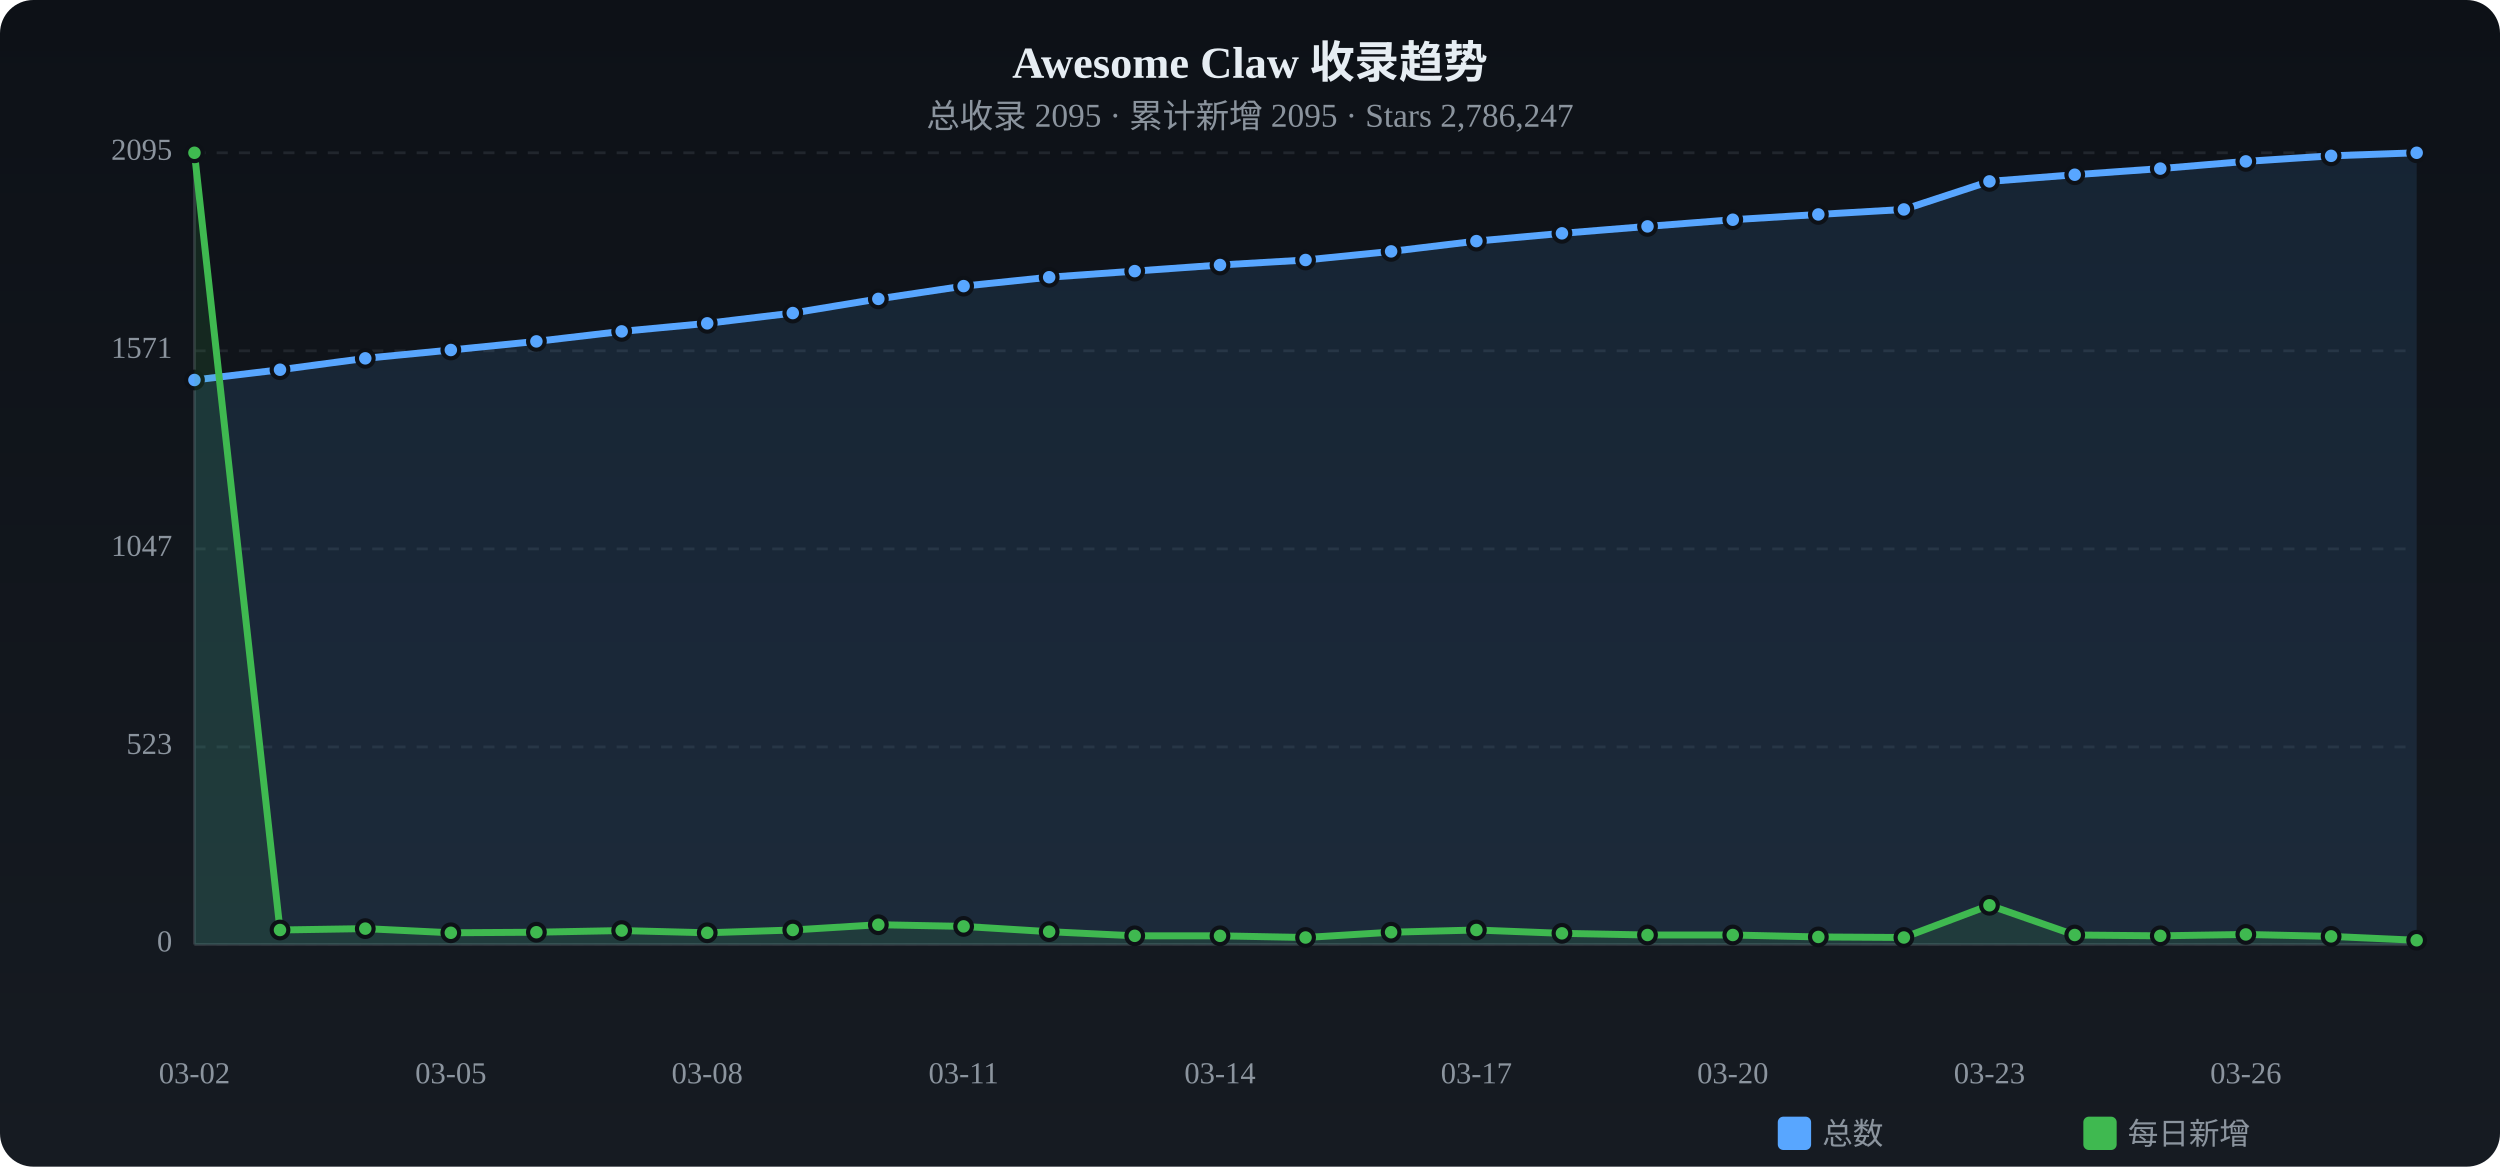
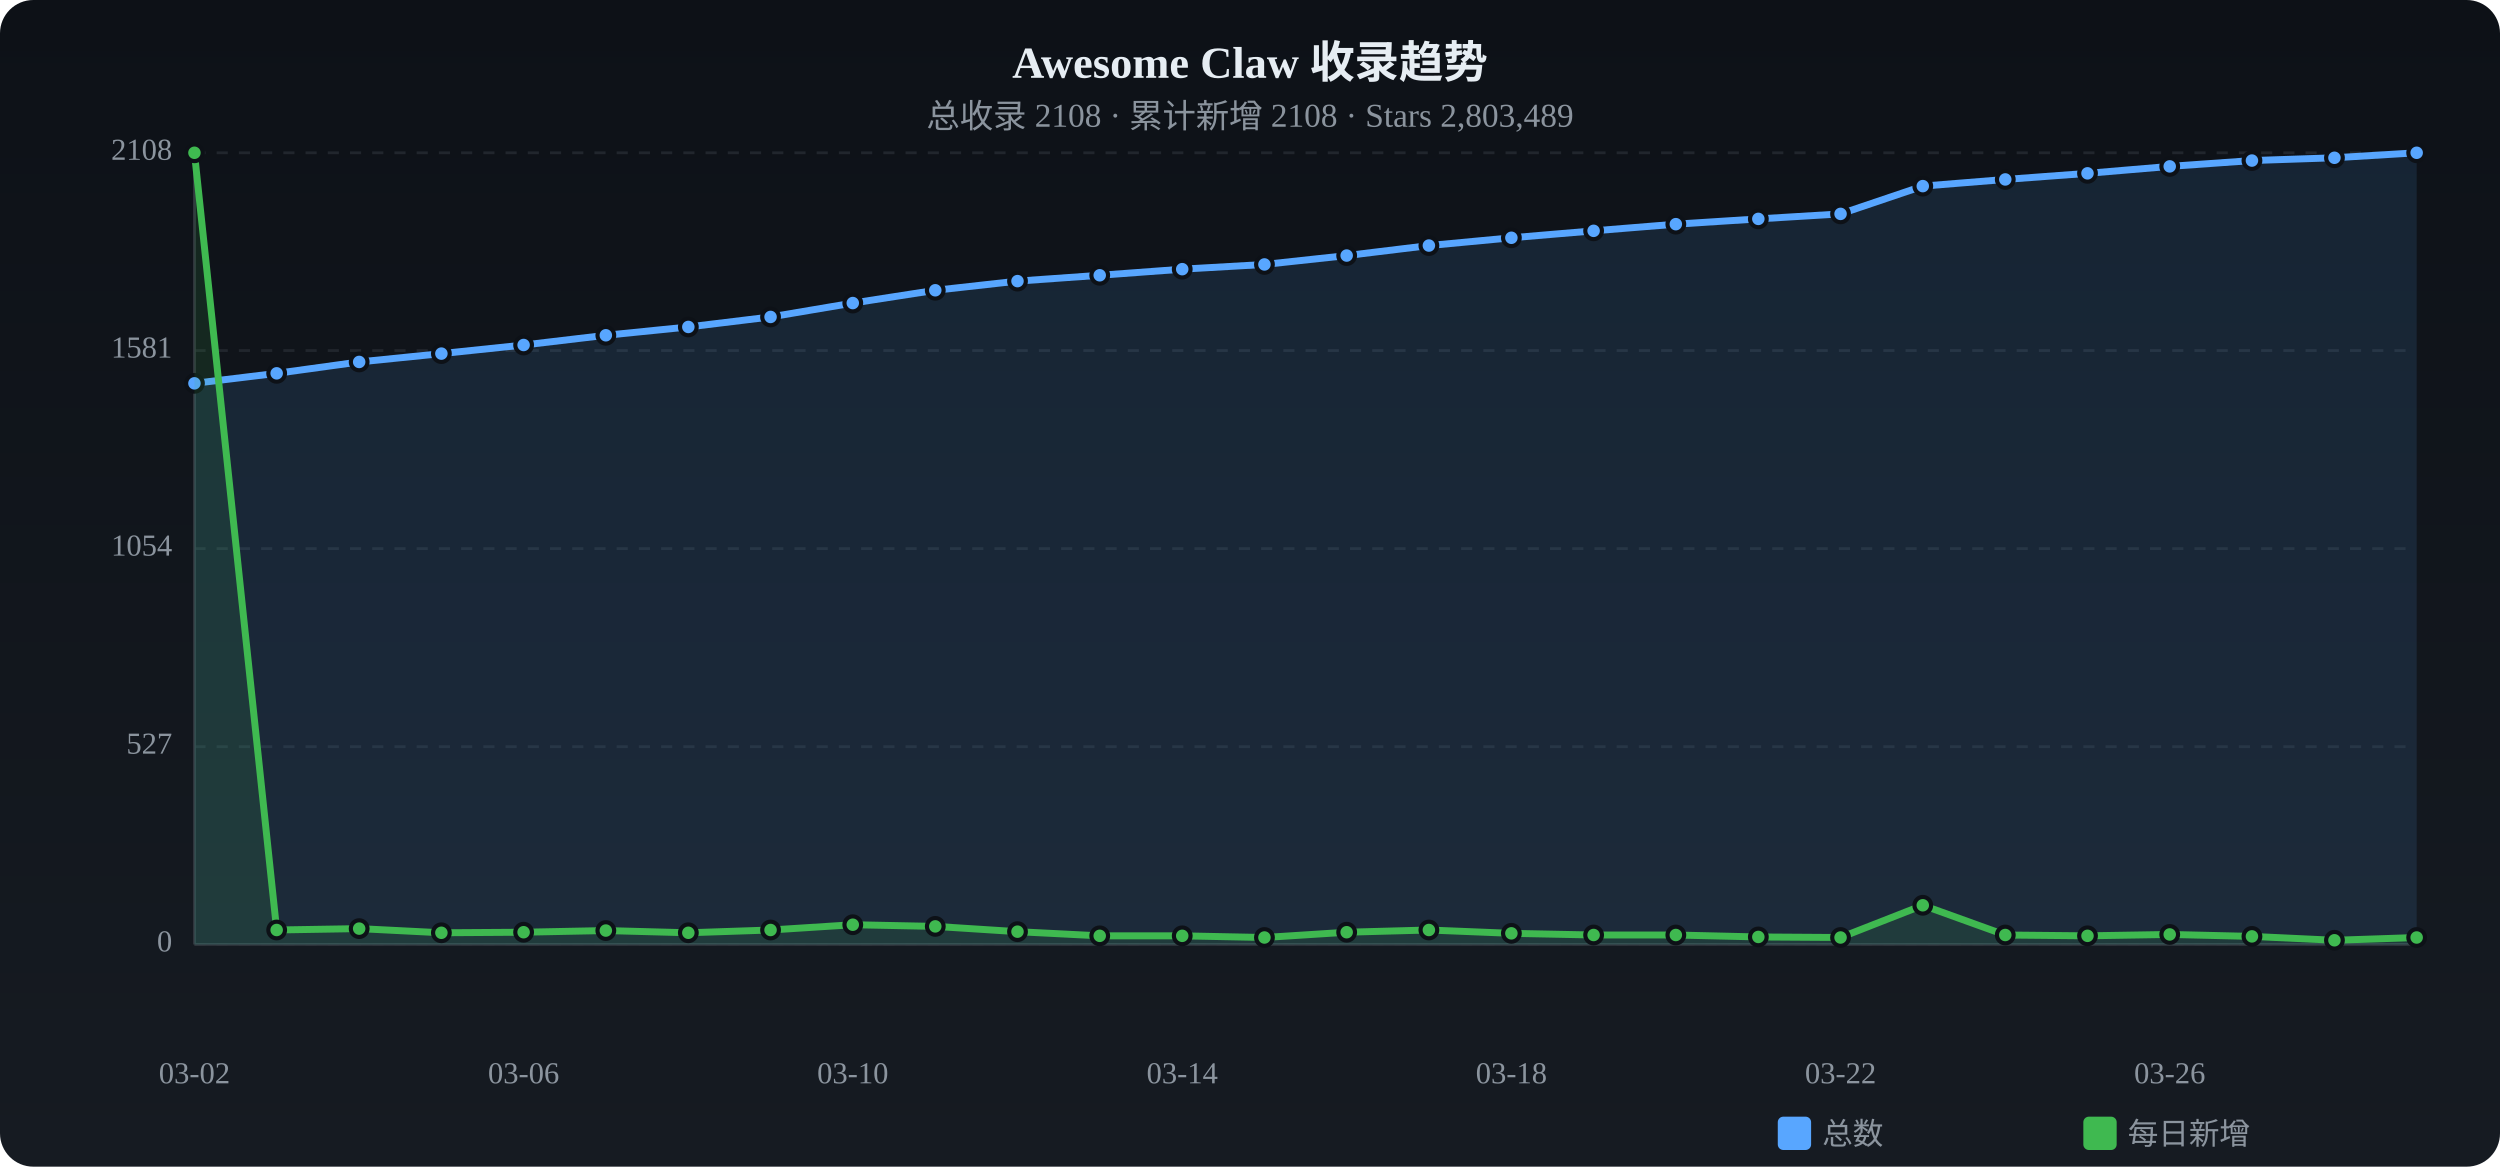
<svg xmlns="http://www.w3.org/2000/svg" viewBox="0 0 900 420" width="900" height="420">
  <defs>
    <linearGradient id="tbg" x1="0%" y1="0%" x2="0%" y2="100%">
      <stop offset="0%" stop-color="#0d1117" />
      <stop offset="100%" stop-color="#161b22" />
    </linearGradient>
  </defs>
  <rect width="900" height="420" rx="12" fill="url(#tbg)" />
  <text x="450.0" y="28" text-anchor="middle" fill="#e6edf3" font-size="16" font-weight="bold">Awesome Claw 收录趋势</text>
-   <text x="450.0" y="46" text-anchor="middle" fill="#8b949e" font-size="12">总收录 2095 · 累计新增 2095 · Stars 2,786,247</text>
+   <text x="450.0" y="46" text-anchor="middle" fill="#8b949e" font-size="12">总收录 2108 · 累计新增 2108 · Stars 2,803,489</text>
  <text x="62" y="340.0" text-anchor="end" fill="#8b949e" font-size="11" dominant-baseline="middle">0</text>
  <line x1="70" y1="340.0" x2="870" y2="340.0" stroke="#21262d" stroke-dasharray="4 4" />
-   <text x="62" y="268.9" text-anchor="end" fill="#8b949e" font-size="11" dominant-baseline="middle">523</text>
-   <line x1="70" y1="268.9" x2="870" y2="268.9" stroke="#21262d" stroke-dasharray="4 4" />
-   <text x="62" y="197.6" text-anchor="end" fill="#8b949e" font-size="11" dominant-baseline="middle">1047</text>
-   <line x1="70" y1="197.6" x2="870" y2="197.6" stroke="#21262d" stroke-dasharray="4 4" />
-   <text x="62" y="126.3" text-anchor="end" fill="#8b949e" font-size="11" dominant-baseline="middle">1571</text>
-   <line x1="70" y1="126.3" x2="870" y2="126.3" stroke="#21262d" stroke-dasharray="4 4" />
-   <text x="62" y="55.0" text-anchor="end" fill="#8b949e" font-size="11" dominant-baseline="middle">2095</text>
+   <text x="62" y="268.8" text-anchor="end" fill="#8b949e" font-size="11" dominant-baseline="middle">527</text>
+   <line x1="70" y1="268.8" x2="870" y2="268.8" stroke="#21262d" stroke-dasharray="4 4" />
+   <text x="62" y="197.5" text-anchor="end" fill="#8b949e" font-size="11" dominant-baseline="middle">1054</text>
+   <line x1="70" y1="197.5" x2="870" y2="197.5" stroke="#21262d" stroke-dasharray="4 4" />
+   <text x="62" y="126.2" text-anchor="end" fill="#8b949e" font-size="11" dominant-baseline="middle">1581</text>
+   <line x1="70" y1="126.2" x2="870" y2="126.2" stroke="#21262d" stroke-dasharray="4 4" />
+   <text x="62" y="55.0" text-anchor="end" fill="#8b949e" font-size="11" dominant-baseline="middle">2108</text>
  <line x1="70" y1="55.0" x2="870" y2="55.0" stroke="#21262d" stroke-dasharray="4 4" />
  <line x1="70" y1="55" x2="70" y2="340" stroke="#30363d" />
  <line x1="70" y1="340" x2="870" y2="340" stroke="#30363d" />
-   <path d="M70.0,136.8 L100.8,133.1 L131.5,129.0 L162.3,126.0 L193.1,122.9 L223.8,119.3 L254.6,116.4 L285.4,112.7 L316.2,107.6 L346.9,103.0 L377.7,99.8 L408.5,97.6 L439.2,95.4 L470.0,93.6 L500.8,90.5 L531.5,86.8 L562.3,84.0 L593.1,81.5 L623.8,79.1 L654.6,77.2 L685.4,75.4 L716.2,65.3 L746.9,62.9 L777.7,60.7 L808.5,58.1 L839.2,56.1 L870.0,55.0 L870.0,340 L70.0,340 Z" fill="#58a6ff" opacity="0.12" />
-   <polyline points="70.0,136.8 100.8,133.1 131.5,129.0 162.3,126.0 193.1,122.9 223.8,119.3 254.6,116.4 285.4,112.7 316.2,107.6 346.9,103.0 377.7,99.8 408.5,97.6 439.2,95.4 470.0,93.6 500.8,90.5 531.5,86.8 562.3,84.0 593.1,81.5 623.8,79.1 654.6,77.2 685.4,75.4 716.2,65.3 746.9,62.9 777.7,60.7 808.5,58.1 839.2,56.1 870.0,55.0" fill="none" stroke="#58a6ff" stroke-width="2.5" stroke-linecap="round" stroke-linejoin="round" />
-   <circle cx="70.0" cy="136.8" r="3" fill="#58a6ff" stroke="#0d1117" stroke-width="1.5" />
-   <circle cx="100.8" cy="133.1" r="3" fill="#58a6ff" stroke="#0d1117" stroke-width="1.5" />
-   <circle cx="131.5" cy="129.0" r="3" fill="#58a6ff" stroke="#0d1117" stroke-width="1.5" />
-   <circle cx="162.3" cy="126.0" r="3" fill="#58a6ff" stroke="#0d1117" stroke-width="1.5" />
-   <circle cx="193.1" cy="122.9" r="3" fill="#58a6ff" stroke="#0d1117" stroke-width="1.5" />
-   <circle cx="223.8" cy="119.3" r="3" fill="#58a6ff" stroke="#0d1117" stroke-width="1.5" />
-   <circle cx="254.6" cy="116.4" r="3" fill="#58a6ff" stroke="#0d1117" stroke-width="1.5" />
-   <circle cx="285.4" cy="112.7" r="3" fill="#58a6ff" stroke="#0d1117" stroke-width="1.5" />
-   <circle cx="316.2" cy="107.6" r="3" fill="#58a6ff" stroke="#0d1117" stroke-width="1.5" />
-   <circle cx="346.9" cy="103.0" r="3" fill="#58a6ff" stroke="#0d1117" stroke-width="1.5" />
-   <circle cx="377.7" cy="99.8" r="3" fill="#58a6ff" stroke="#0d1117" stroke-width="1.5" />
-   <circle cx="408.5" cy="97.6" r="3" fill="#58a6ff" stroke="#0d1117" stroke-width="1.5" />
-   <circle cx="439.2" cy="95.4" r="3" fill="#58a6ff" stroke="#0d1117" stroke-width="1.5" />
-   <circle cx="470.0" cy="93.6" r="3" fill="#58a6ff" stroke="#0d1117" stroke-width="1.5" />
-   <circle cx="500.8" cy="90.5" r="3" fill="#58a6ff" stroke="#0d1117" stroke-width="1.5" />
-   <circle cx="531.5" cy="86.8" r="3" fill="#58a6ff" stroke="#0d1117" stroke-width="1.5" />
-   <circle cx="562.3" cy="84.0" r="3" fill="#58a6ff" stroke="#0d1117" stroke-width="1.5" />
-   <circle cx="593.1" cy="81.5" r="3" fill="#58a6ff" stroke="#0d1117" stroke-width="1.5" />
-   <circle cx="623.8" cy="79.1" r="3" fill="#58a6ff" stroke="#0d1117" stroke-width="1.5" />
-   <circle cx="654.6" cy="77.2" r="3" fill="#58a6ff" stroke="#0d1117" stroke-width="1.5" />
-   <circle cx="685.4" cy="75.4" r="3" fill="#58a6ff" stroke="#0d1117" stroke-width="1.5" />
-   <circle cx="716.2" cy="65.3" r="3" fill="#58a6ff" stroke="#0d1117" stroke-width="1.5" />
-   <circle cx="746.9" cy="62.9" r="3" fill="#58a6ff" stroke="#0d1117" stroke-width="1.5" />
-   <circle cx="777.7" cy="60.7" r="3" fill="#58a6ff" stroke="#0d1117" stroke-width="1.5" />
-   <circle cx="808.5" cy="58.1" r="3" fill="#58a6ff" stroke="#0d1117" stroke-width="1.5" />
-   <circle cx="839.2" cy="56.1" r="3" fill="#58a6ff" stroke="#0d1117" stroke-width="1.5" />
+   <path d="M70.0,138.0 L99.6,134.4 L129.3,130.3 L158.9,127.3 L188.5,124.2 L218.1,120.7 L247.8,117.7 L277.4,114.1 L307.0,109.1 L336.7,104.5 L366.3,101.2 L395.9,99.1 L425.6,96.9 L455.2,95.2 L484.8,92.0 L514.4,88.4 L544.1,85.6 L573.7,83.1 L603.3,80.7 L633.0,78.8 L662.6,77.0 L692.2,67.0 L721.9,64.6 L751.5,62.4 L781.1,59.9 L810.7,57.8 L840.4,56.8 L870.0,55.0 L870.0,340 L70.0,340 Z" fill="#58a6ff" opacity="0.12" />
+   <polyline points="70.0,138.0 99.6,134.4 129.3,130.3 158.9,127.3 188.5,124.2 218.1,120.7 247.8,117.7 277.4,114.1 307.0,109.1 336.7,104.5 366.3,101.2 395.9,99.1 425.6,96.9 455.2,95.2 484.8,92.0 514.4,88.4 544.1,85.6 573.7,83.1 603.3,80.7 633.0,78.8 662.6,77.0 692.2,67.0 721.9,64.6 751.5,62.4 781.1,59.9 810.7,57.8 840.4,56.8 870.0,55.0" fill="none" stroke="#58a6ff" stroke-width="2.5" stroke-linecap="round" stroke-linejoin="round" />
+   <circle cx="70.0" cy="138.0" r="3" fill="#58a6ff" stroke="#0d1117" stroke-width="1.5" />
+   <circle cx="99.6" cy="134.4" r="3" fill="#58a6ff" stroke="#0d1117" stroke-width="1.5" />
+   <circle cx="129.3" cy="130.3" r="3" fill="#58a6ff" stroke="#0d1117" stroke-width="1.5" />
+   <circle cx="158.9" cy="127.3" r="3" fill="#58a6ff" stroke="#0d1117" stroke-width="1.5" />
+   <circle cx="188.5" cy="124.2" r="3" fill="#58a6ff" stroke="#0d1117" stroke-width="1.5" />
+   <circle cx="218.1" cy="120.7" r="3" fill="#58a6ff" stroke="#0d1117" stroke-width="1.5" />
+   <circle cx="247.8" cy="117.7" r="3" fill="#58a6ff" stroke="#0d1117" stroke-width="1.5" />
+   <circle cx="277.4" cy="114.1" r="3" fill="#58a6ff" stroke="#0d1117" stroke-width="1.5" />
+   <circle cx="307.0" cy="109.1" r="3" fill="#58a6ff" stroke="#0d1117" stroke-width="1.5" />
+   <circle cx="336.7" cy="104.5" r="3" fill="#58a6ff" stroke="#0d1117" stroke-width="1.5" />
+   <circle cx="366.3" cy="101.2" r="3" fill="#58a6ff" stroke="#0d1117" stroke-width="1.5" />
+   <circle cx="395.9" cy="99.1" r="3" fill="#58a6ff" stroke="#0d1117" stroke-width="1.5" />
+   <circle cx="425.6" cy="96.9" r="3" fill="#58a6ff" stroke="#0d1117" stroke-width="1.5" />
+   <circle cx="455.2" cy="95.2" r="3" fill="#58a6ff" stroke="#0d1117" stroke-width="1.5" />
+   <circle cx="484.8" cy="92.0" r="3" fill="#58a6ff" stroke="#0d1117" stroke-width="1.5" />
+   <circle cx="514.4" cy="88.4" r="3" fill="#58a6ff" stroke="#0d1117" stroke-width="1.5" />
+   <circle cx="544.1" cy="85.6" r="3" fill="#58a6ff" stroke="#0d1117" stroke-width="1.5" />
+   <circle cx="573.7" cy="83.1" r="3" fill="#58a6ff" stroke="#0d1117" stroke-width="1.5" />
+   <circle cx="603.3" cy="80.7" r="3" fill="#58a6ff" stroke="#0d1117" stroke-width="1.5" />
+   <circle cx="633.0" cy="78.8" r="3" fill="#58a6ff" stroke="#0d1117" stroke-width="1.5" />
+   <circle cx="662.6" cy="77.0" r="3" fill="#58a6ff" stroke="#0d1117" stroke-width="1.5" />
+   <circle cx="692.2" cy="67.0" r="3" fill="#58a6ff" stroke="#0d1117" stroke-width="1.5" />
+   <circle cx="721.9" cy="64.6" r="3" fill="#58a6ff" stroke="#0d1117" stroke-width="1.5" />
+   <circle cx="751.5" cy="62.4" r="3" fill="#58a6ff" stroke="#0d1117" stroke-width="1.5" />
+   <circle cx="781.1" cy="59.9" r="3" fill="#58a6ff" stroke="#0d1117" stroke-width="1.5" />
+   <circle cx="810.7" cy="57.8" r="3" fill="#58a6ff" stroke="#0d1117" stroke-width="1.5" />
+   <circle cx="840.4" cy="56.8" r="3" fill="#58a6ff" stroke="#0d1117" stroke-width="1.5" />
  <circle cx="870.0" cy="55.0" r="3" fill="#58a6ff" stroke="#0d1117" stroke-width="1.5" />
-   <path d="M70.0,55.0 L100.8,334.8 L131.5,334.3 L162.3,335.8 L193.1,335.6 L223.8,335.0 L254.6,335.8 L285.4,334.8 L316.2,332.9 L346.9,333.5 L377.7,335.4 L408.5,336.9 L439.2,336.9 L470.0,337.5 L500.8,335.6 L531.5,334.8 L562.3,336.0 L593.1,336.6 L623.8,336.6 L654.6,337.3 L685.4,337.5 L716.2,325.9 L746.9,336.6 L777.7,336.9 L808.5,336.4 L839.2,337.1 L870.0,338.5 L870.0,340 L70.0,340 Z" fill="#3fb950" opacity="0.12" />
-   <polyline points="70.0,55.0 100.8,334.8 131.5,334.3 162.3,335.8 193.1,335.6 223.8,335.0 254.6,335.8 285.4,334.8 316.2,332.9 346.9,333.5 377.7,335.4 408.5,336.9 439.2,336.9 470.0,337.5 500.8,335.6 531.5,334.8 562.3,336.0 593.1,336.6 623.8,336.6 654.6,337.3 685.4,337.5 716.2,325.9 746.9,336.6 777.7,336.9 808.5,336.4 839.2,337.1 870.0,338.5" fill="none" stroke="#3fb950" stroke-width="2.5" stroke-linecap="round" stroke-linejoin="round" />
+   <path d="M70.0,55.0 L99.6,334.8 L129.3,334.3 L158.9,335.8 L188.5,335.6 L218.1,335.0 L247.8,335.8 L277.4,334.8 L307.0,332.9 L336.7,333.5 L366.3,335.4 L395.9,336.9 L425.6,336.9 L455.2,337.5 L484.8,335.6 L514.4,334.8 L544.1,336.0 L573.7,336.6 L603.3,336.6 L633.0,337.3 L662.6,337.5 L692.2,325.9 L721.9,336.6 L751.5,336.9 L781.1,336.4 L810.7,337.1 L840.4,338.5 L870.0,337.5 L870.0,340 L70.0,340 Z" fill="#3fb950" opacity="0.12" />
+   <polyline points="70.0,55.0 99.6,334.8 129.3,334.3 158.9,335.8 188.5,335.6 218.1,335.0 247.8,335.8 277.4,334.8 307.0,332.9 336.7,333.5 366.3,335.4 395.9,336.9 425.6,336.9 455.2,337.5 484.8,335.6 514.4,334.8 544.1,336.0 573.7,336.6 603.3,336.6 633.0,337.3 662.6,337.5 692.2,325.9 721.9,336.6 751.5,336.9 781.1,336.4 810.7,337.1 840.4,338.5 870.0,337.5" fill="none" stroke="#3fb950" stroke-width="2.5" stroke-linecap="round" stroke-linejoin="round" />
  <circle cx="70.0" cy="55.0" r="3" fill="#3fb950" stroke="#0d1117" stroke-width="1.5" />
-   <circle cx="100.8" cy="334.8" r="3" fill="#3fb950" stroke="#0d1117" stroke-width="1.5" />
-   <circle cx="131.5" cy="334.3" r="3" fill="#3fb950" stroke="#0d1117" stroke-width="1.5" />
-   <circle cx="162.3" cy="335.8" r="3" fill="#3fb950" stroke="#0d1117" stroke-width="1.5" />
-   <circle cx="193.1" cy="335.6" r="3" fill="#3fb950" stroke="#0d1117" stroke-width="1.5" />
-   <circle cx="223.8" cy="335.0" r="3" fill="#3fb950" stroke="#0d1117" stroke-width="1.5" />
-   <circle cx="254.6" cy="335.8" r="3" fill="#3fb950" stroke="#0d1117" stroke-width="1.5" />
-   <circle cx="285.4" cy="334.8" r="3" fill="#3fb950" stroke="#0d1117" stroke-width="1.5" />
-   <circle cx="316.2" cy="332.9" r="3" fill="#3fb950" stroke="#0d1117" stroke-width="1.5" />
-   <circle cx="346.9" cy="333.5" r="3" fill="#3fb950" stroke="#0d1117" stroke-width="1.5" />
-   <circle cx="377.7" cy="335.4" r="3" fill="#3fb950" stroke="#0d1117" stroke-width="1.5" />
-   <circle cx="408.5" cy="336.9" r="3" fill="#3fb950" stroke="#0d1117" stroke-width="1.5" />
-   <circle cx="439.2" cy="336.9" r="3" fill="#3fb950" stroke="#0d1117" stroke-width="1.5" />
-   <circle cx="470.0" cy="337.5" r="3" fill="#3fb950" stroke="#0d1117" stroke-width="1.5" />
-   <circle cx="500.8" cy="335.6" r="3" fill="#3fb950" stroke="#0d1117" stroke-width="1.5" />
-   <circle cx="531.5" cy="334.8" r="3" fill="#3fb950" stroke="#0d1117" stroke-width="1.5" />
-   <circle cx="562.3" cy="336.0" r="3" fill="#3fb950" stroke="#0d1117" stroke-width="1.5" />
-   <circle cx="593.1" cy="336.6" r="3" fill="#3fb950" stroke="#0d1117" stroke-width="1.5" />
-   <circle cx="623.8" cy="336.6" r="3" fill="#3fb950" stroke="#0d1117" stroke-width="1.5" />
-   <circle cx="654.6" cy="337.3" r="3" fill="#3fb950" stroke="#0d1117" stroke-width="1.5" />
-   <circle cx="685.4" cy="337.5" r="3" fill="#3fb950" stroke="#0d1117" stroke-width="1.5" />
-   <circle cx="716.2" cy="325.9" r="3" fill="#3fb950" stroke="#0d1117" stroke-width="1.5" />
-   <circle cx="746.9" cy="336.6" r="3" fill="#3fb950" stroke="#0d1117" stroke-width="1.5" />
-   <circle cx="777.7" cy="336.9" r="3" fill="#3fb950" stroke="#0d1117" stroke-width="1.5" />
-   <circle cx="808.5" cy="336.4" r="3" fill="#3fb950" stroke="#0d1117" stroke-width="1.5" />
-   <circle cx="839.2" cy="337.1" r="3" fill="#3fb950" stroke="#0d1117" stroke-width="1.5" />
-   <circle cx="870.0" cy="338.5" r="3" fill="#3fb950" stroke="#0d1117" stroke-width="1.5" />
+   <circle cx="99.6" cy="334.8" r="3" fill="#3fb950" stroke="#0d1117" stroke-width="1.5" />
+   <circle cx="129.3" cy="334.3" r="3" fill="#3fb950" stroke="#0d1117" stroke-width="1.5" />
+   <circle cx="158.9" cy="335.8" r="3" fill="#3fb950" stroke="#0d1117" stroke-width="1.5" />
+   <circle cx="188.5" cy="335.6" r="3" fill="#3fb950" stroke="#0d1117" stroke-width="1.5" />
+   <circle cx="218.1" cy="335.0" r="3" fill="#3fb950" stroke="#0d1117" stroke-width="1.5" />
+   <circle cx="247.8" cy="335.8" r="3" fill="#3fb950" stroke="#0d1117" stroke-width="1.5" />
+   <circle cx="277.4" cy="334.8" r="3" fill="#3fb950" stroke="#0d1117" stroke-width="1.5" />
+   <circle cx="307.0" cy="332.9" r="3" fill="#3fb950" stroke="#0d1117" stroke-width="1.5" />
+   <circle cx="336.7" cy="333.5" r="3" fill="#3fb950" stroke="#0d1117" stroke-width="1.5" />
+   <circle cx="366.3" cy="335.4" r="3" fill="#3fb950" stroke="#0d1117" stroke-width="1.5" />
+   <circle cx="395.9" cy="336.9" r="3" fill="#3fb950" stroke="#0d1117" stroke-width="1.5" />
+   <circle cx="425.6" cy="336.9" r="3" fill="#3fb950" stroke="#0d1117" stroke-width="1.5" />
+   <circle cx="455.2" cy="337.5" r="3" fill="#3fb950" stroke="#0d1117" stroke-width="1.5" />
+   <circle cx="484.8" cy="335.6" r="3" fill="#3fb950" stroke="#0d1117" stroke-width="1.5" />
+   <circle cx="514.4" cy="334.8" r="3" fill="#3fb950" stroke="#0d1117" stroke-width="1.5" />
+   <circle cx="544.1" cy="336.0" r="3" fill="#3fb950" stroke="#0d1117" stroke-width="1.5" />
+   <circle cx="573.7" cy="336.6" r="3" fill="#3fb950" stroke="#0d1117" stroke-width="1.5" />
+   <circle cx="603.3" cy="336.6" r="3" fill="#3fb950" stroke="#0d1117" stroke-width="1.5" />
+   <circle cx="633.0" cy="337.3" r="3" fill="#3fb950" stroke="#0d1117" stroke-width="1.5" />
+   <circle cx="662.6" cy="337.5" r="3" fill="#3fb950" stroke="#0d1117" stroke-width="1.5" />
+   <circle cx="692.2" cy="325.9" r="3" fill="#3fb950" stroke="#0d1117" stroke-width="1.5" />
+   <circle cx="721.9" cy="336.6" r="3" fill="#3fb950" stroke="#0d1117" stroke-width="1.5" />
+   <circle cx="751.5" cy="336.9" r="3" fill="#3fb950" stroke="#0d1117" stroke-width="1.5" />
+   <circle cx="781.1" cy="336.4" r="3" fill="#3fb950" stroke="#0d1117" stroke-width="1.5" />
+   <circle cx="810.7" cy="337.1" r="3" fill="#3fb950" stroke="#0d1117" stroke-width="1.5" />
+   <circle cx="840.4" cy="338.5" r="3" fill="#3fb950" stroke="#0d1117" stroke-width="1.5" />
+   <circle cx="870.0" cy="337.5" r="3" fill="#3fb950" stroke="#0d1117" stroke-width="1.5" />
  <text x="70.0" y="390" text-anchor="middle" fill="#8b949e" font-size="11">03-02</text>
-   <text x="162.3" y="390" text-anchor="middle" fill="#8b949e" font-size="11">03-05</text>
-   <text x="254.6" y="390" text-anchor="middle" fill="#8b949e" font-size="11">03-08</text>
-   <text x="346.9" y="390" text-anchor="middle" fill="#8b949e" font-size="11">03-11</text>
-   <text x="439.2" y="390" text-anchor="middle" fill="#8b949e" font-size="11">03-14</text>
-   <text x="531.5" y="390" text-anchor="middle" fill="#8b949e" font-size="11">03-17</text>
-   <text x="623.8" y="390" text-anchor="middle" fill="#8b949e" font-size="11">03-20</text>
-   <text x="716.2" y="390" text-anchor="middle" fill="#8b949e" font-size="11">03-23</text>
-   <text x="808.5" y="390" text-anchor="middle" fill="#8b949e" font-size="11">03-26</text>
+   <text x="188.5" y="390" text-anchor="middle" fill="#8b949e" font-size="11">03-06</text>
+   <text x="307.0" y="390" text-anchor="middle" fill="#8b949e" font-size="11">03-10</text>
+   <text x="425.6" y="390" text-anchor="middle" fill="#8b949e" font-size="11">03-14</text>
+   <text x="544.1" y="390" text-anchor="middle" fill="#8b949e" font-size="11">03-18</text>
+   <text x="662.6" y="390" text-anchor="middle" fill="#8b949e" font-size="11">03-22</text>
+   <text x="781.1" y="390" text-anchor="middle" fill="#8b949e" font-size="11">03-26</text>
  <rect x="640" y="402" width="12" height="12" rx="2" fill="#58a6ff" />
  <text x="656" y="412" fill="#8b949e" font-size="11">总数</text>
  <rect x="750" y="402" width="12" height="12" rx="2" fill="#3fb950" />
  <text x="766" y="412" fill="#8b949e" font-size="11">每日新增</text>
</svg>
